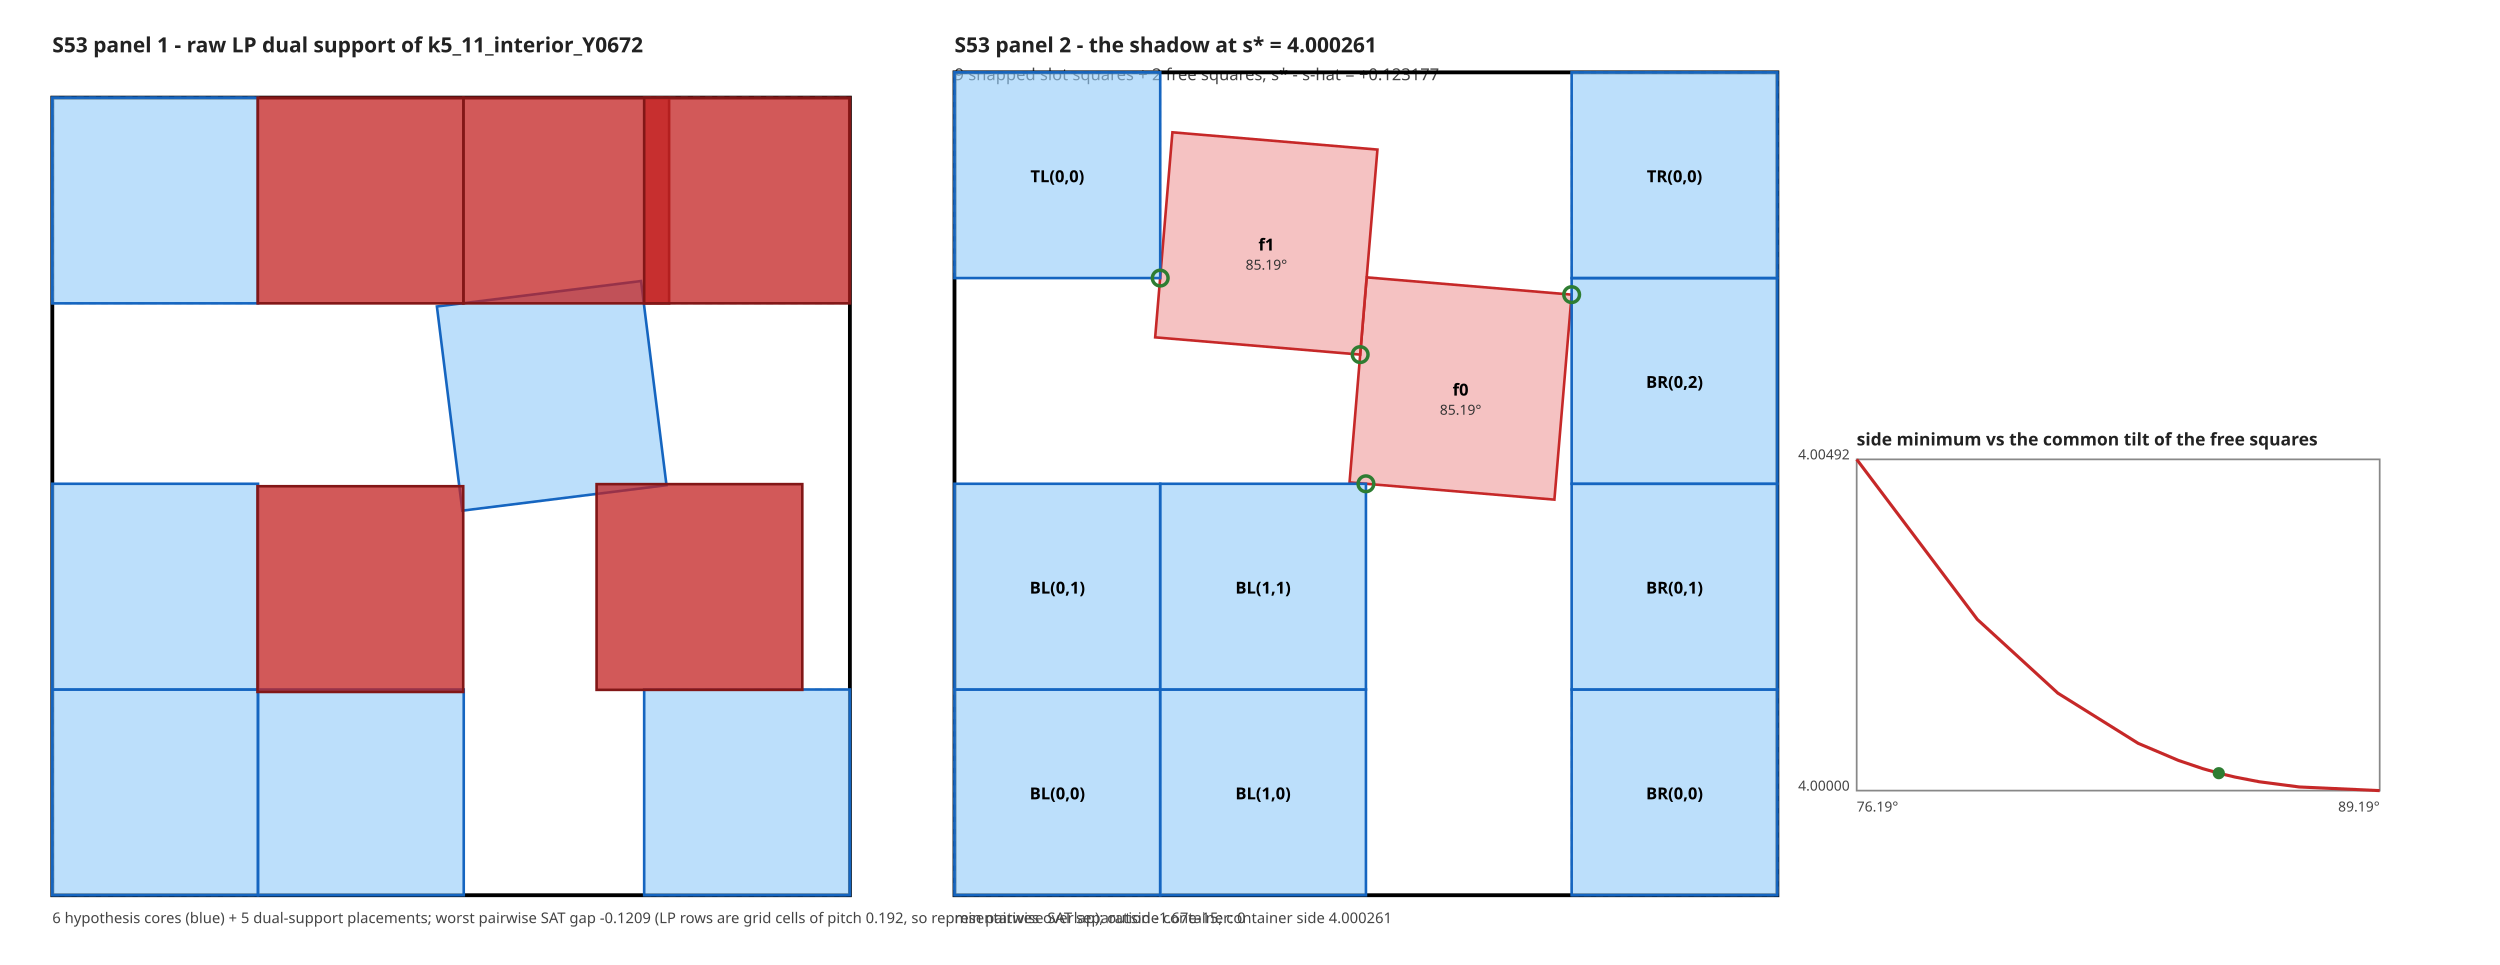
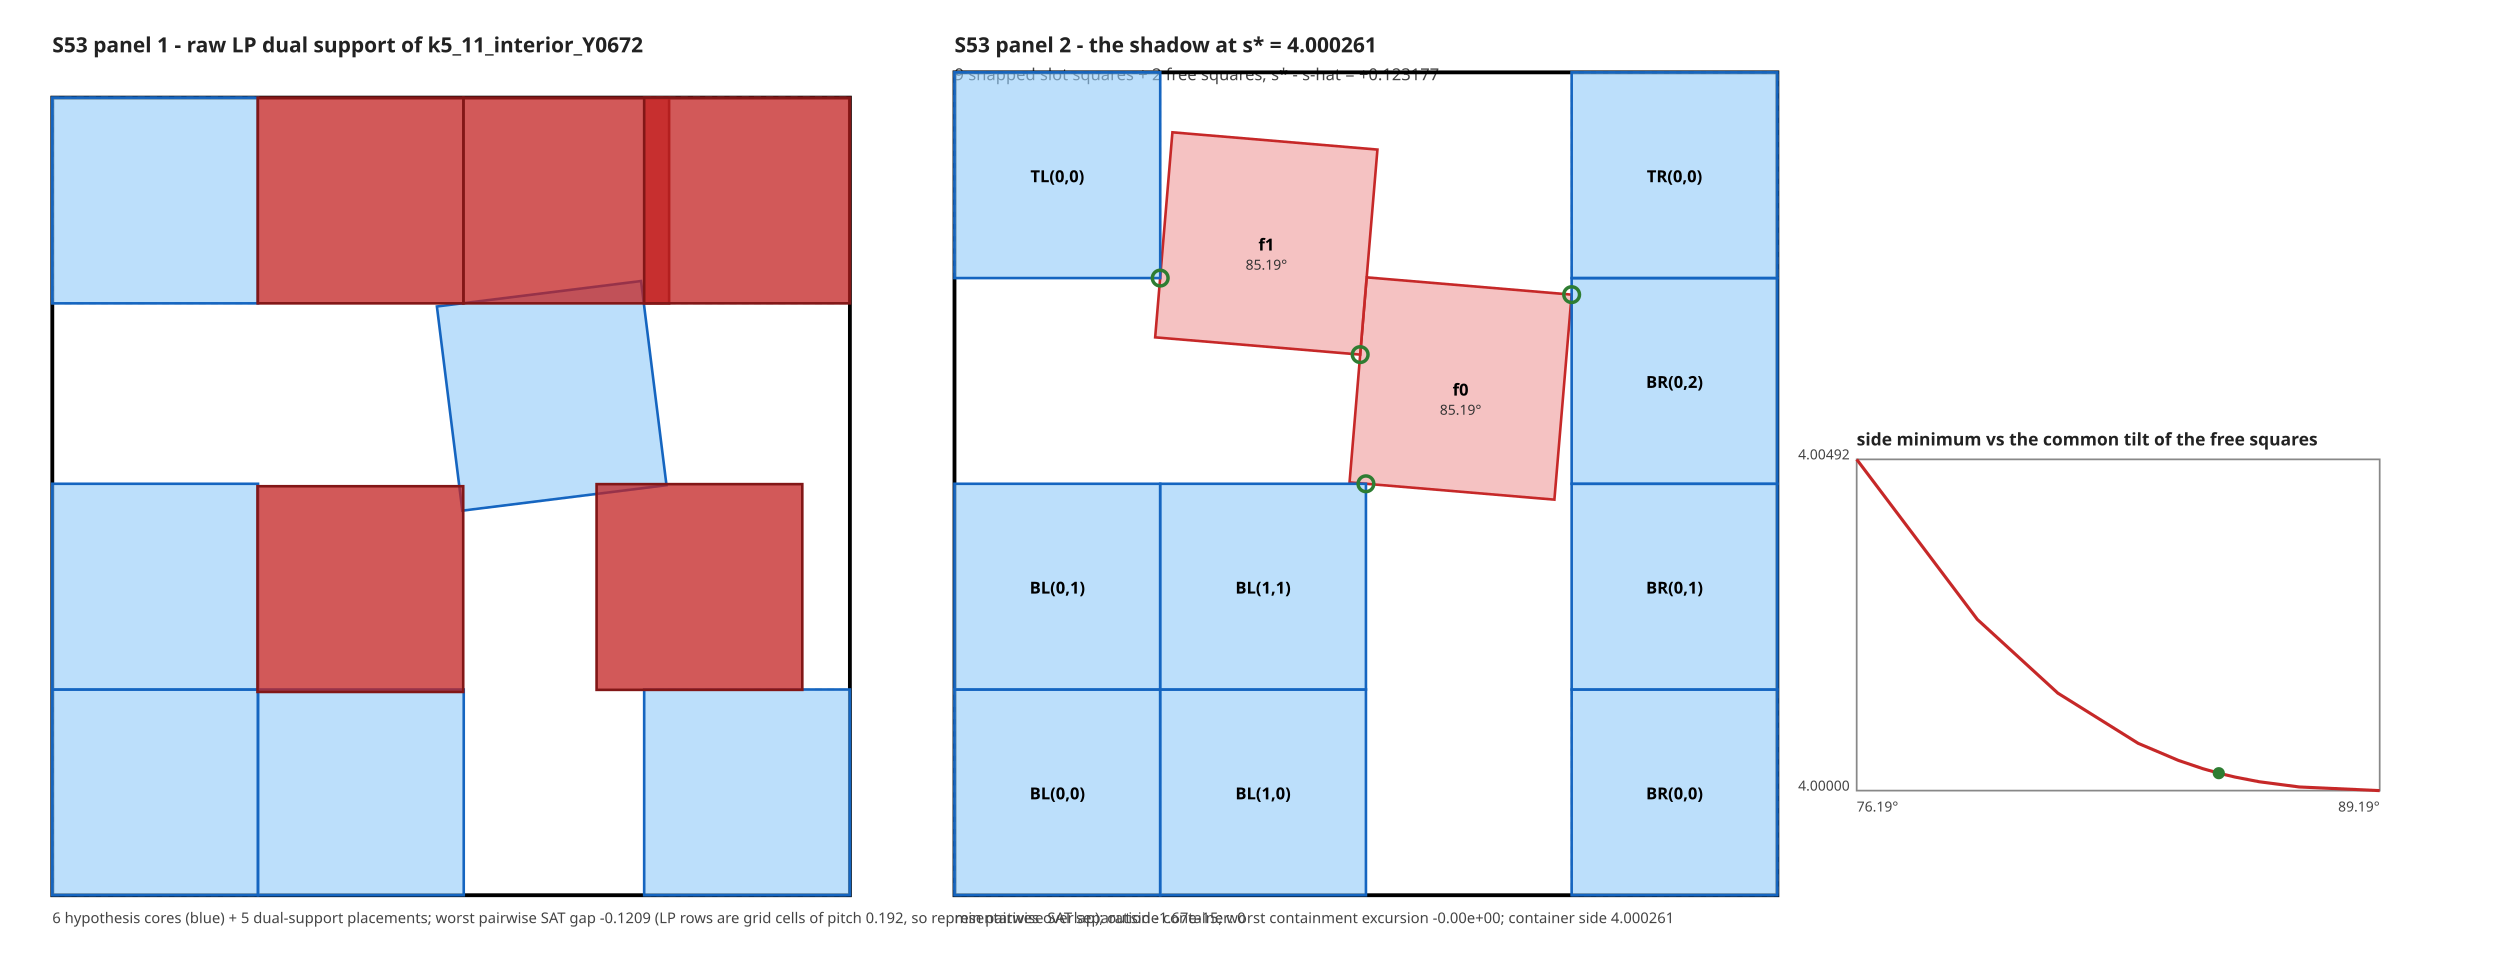
<svg xmlns="http://www.w3.org/2000/svg" width="1434" height="553" font-family="Segoe UI, sans-serif" style="background:#fff">
  <text x="30.0" y="30.0" font-size="12" fill="#222" text-anchor="start" font-weight="bold">S53 panel 1 - raw LP dual support of k5_11_interior_Y0672</text>
  <rect x="30" y="56.0" width="457.5" height="457.5" fill="none" stroke="#000" stroke-width="2.2" />
  <rect x="30.0" y="395.5" width="118" height="118" fill="none" stroke="#bbb" stroke-width="1" stroke-dasharray="4,3" />
  <rect x="369.5" y="395.5" width="118" height="118" fill="none" stroke="#bbb" stroke-width="1" stroke-dasharray="4,3" />
  <rect x="30.0" y="56.0" width="118" height="118" fill="none" stroke="#bbb" stroke-width="1" stroke-dasharray="4,3" />
  <rect x="369.5" y="56.0" width="118" height="118" fill="none" stroke="#bbb" stroke-width="1" stroke-dasharray="4,3" />
  <polygon points="30.0,513.5 148.0,513.5 148.0,395.5 30.0,395.5" fill="#90caf9" fill-opacity="0.60" stroke="#1565c0" stroke-width="1.5" />
  <polygon points="30.0,395.5 148.0,395.5 148.0,277.5 30.0,277.5" fill="#90caf9" fill-opacity="0.60" stroke="#1565c0" stroke-width="1.5" />
  <polygon points="30.0,174.0 148.0,174.0 148.0,56.0 30.0,56.0" fill="#90caf9" fill-opacity="0.60" stroke="#1565c0" stroke-width="1.5" />
  <polygon points="148.0,513.5 266.0,513.5 266.0,395.5 148.0,395.5" fill="#90caf9" fill-opacity="0.60" stroke="#1565c0" stroke-width="1.5" />
  <polygon points="369.5,513.5 487.5,513.5 487.5,395.5 369.5,395.5" fill="#90caf9" fill-opacity="0.60" stroke="#1565c0" stroke-width="1.5" />
  <polygon points="265.2,292.9 382.3,278.3 367.7,161.2 250.6,175.8" fill="#90caf9" fill-opacity="0.60" stroke="#1565c0" stroke-width="1.5" />
  <polygon points="147.7,396.9 265.7,396.9 265.7,278.9 147.7,278.9" fill="hsl(0,70%,45%)" fill-opacity="0.75" stroke="hsl(0,70%,30%)" stroke-width="1.5" />
  <polygon points="342.2,395.7 460.2,395.7 460.2,277.7 342.2,277.7" fill="hsl(0,70%,45%)" fill-opacity="0.75" stroke="hsl(0,70%,30%)" stroke-width="1.5" />
  <polygon points="265.8,174.0 383.8,174.0 383.8,56.0 265.8,56.0" fill="hsl(0,70%,45%)" fill-opacity="0.75" stroke="hsl(0,70%,30%)" stroke-width="1.5" />
  <polygon points="369.5,174.0 487.5,174.0 487.5,56.0 369.5,56.0" fill="hsl(0,70%,45%)" fill-opacity="0.75" stroke="hsl(0,70%,30%)" stroke-width="1.5" />
  <polygon points="265.8,174.0 265.8,56.0 147.8,56.0 147.8,174.0" fill="hsl(0,70%,45%)" fill-opacity="0.75" stroke="hsl(0,70%,30%)" stroke-width="1.5" />
  <text x="30.0" y="529.5" font-size="8.5" fill="#444" text-anchor="start">6 hypothesis cores (blue) + 5 dual-support placements; worst pairwise SAT gap -0.1209 (LP rows are grid cells of pitch 0.192, so representatives overlap); outside container: 0</text>
  <text x="547.5" y="30.0" font-size="12" fill="#222" text-anchor="start" font-weight="bold">S53 panel 2 - the shadow at s* = 4.000261</text>
  <text x="547.5" y="46.0" font-size="9.5" fill="#444" text-anchor="start">9 snapped slot squares + 2 free squares; s* - s-hat = +0.123177</text>
  <rect x="547.496" y="41.5" width="472.0" height="472.0" fill="none" stroke="#000" stroke-width="2.2" />
  <rect x="547.5" y="395.5" width="118" height="118" fill="none" stroke="#bbb" stroke-width="1" stroke-dasharray="4,3" />
  <rect x="901.5" y="395.5" width="118" height="118" fill="none" stroke="#bbb" stroke-width="1" stroke-dasharray="4,3" />
  <rect x="547.5" y="41.5" width="118" height="118" fill="none" stroke="#bbb" stroke-width="1" stroke-dasharray="4,3" />
  <rect x="901.5" y="41.5" width="118" height="118" fill="none" stroke="#bbb" stroke-width="1" stroke-dasharray="4,3" />
  <polygon points="774.1,276.7 891.6,286.6 901.5,169.0 783.9,159.1" fill="#ef9a9a" fill-opacity="0.60" stroke="#c62828" stroke-width="1.5" />
  <text x="837.8" y="226.9" font-size="9.5" fill="#000" text-anchor="middle" font-weight="bold">f0</text>
  <text x="837.8" y="237.9" font-size="8" fill="#333" text-anchor="middle">85.19°</text>
  <polygon points="662.6,193.5 780.2,203.4 790.1,85.8 672.5,75.9" fill="#ef9a9a" fill-opacity="0.60" stroke="#c62828" stroke-width="1.5" />
  <text x="726.4" y="143.7" font-size="9.5" fill="#000" text-anchor="middle" font-weight="bold">f1</text>
  <text x="726.4" y="154.7" font-size="8" fill="#333" text-anchor="middle">85.19°</text>
  <polygon points="547.5,513.5 665.5,513.5 665.5,395.5 547.5,395.5" fill="#90caf9" fill-opacity="0.60" stroke="#1565c0" stroke-width="1.5" />
  <text x="606.5" y="458.5" font-size="9.5" fill="#000" text-anchor="middle" font-weight="bold">BL(0,0)</text>
  <polygon points="547.5,395.5 665.5,395.5 665.5,277.5 547.5,277.5" fill="#90caf9" fill-opacity="0.60" stroke="#1565c0" stroke-width="1.5" />
  <text x="606.5" y="340.5" font-size="9.5" fill="#000" text-anchor="middle" font-weight="bold">BL(0,1)</text>
  <polygon points="665.5,513.5 783.5,513.5 783.5,395.5 665.5,395.5" fill="#90caf9" fill-opacity="0.60" stroke="#1565c0" stroke-width="1.5" />
  <text x="724.5" y="458.5" font-size="9.5" fill="#000" text-anchor="middle" font-weight="bold">BL(1,0)</text>
  <polygon points="665.5,395.5 783.5,395.5 783.5,277.5 665.5,277.5" fill="#90caf9" fill-opacity="0.60" stroke="#1565c0" stroke-width="1.5" />
  <text x="724.5" y="340.5" font-size="9.5" fill="#000" text-anchor="middle" font-weight="bold">BL(1,1)</text>
  <polygon points="901.5,513.5 1019.5,513.5 1019.5,395.5 901.5,395.5" fill="#90caf9" fill-opacity="0.60" stroke="#1565c0" stroke-width="1.5" />
  <text x="960.5" y="458.5" font-size="9.5" fill="#000" text-anchor="middle" font-weight="bold">BR(0,0)</text>
  <polygon points="901.5,395.5 1019.5,395.5 1019.5,277.5 901.5,277.5" fill="#90caf9" fill-opacity="0.60" stroke="#1565c0" stroke-width="1.5" />
  <text x="960.5" y="340.5" font-size="9.5" fill="#000" text-anchor="middle" font-weight="bold">BR(0,1)</text>
  <polygon points="901.5,277.5 1019.5,277.5 1019.5,159.5 901.5,159.5" fill="#90caf9" fill-opacity="0.60" stroke="#1565c0" stroke-width="1.5" />
  <text x="960.5" y="222.5" font-size="9.5" fill="#000" text-anchor="middle" font-weight="bold">BR(0,2)</text>
  <polygon points="547.5,159.5 665.5,159.5 665.5,41.5 547.5,41.5" fill="#90caf9" fill-opacity="0.60" stroke="#1565c0" stroke-width="1.5" />
  <text x="606.5" y="104.5" font-size="9.5" fill="#000" text-anchor="middle" font-weight="bold">TL(0,0)</text>
  <polygon points="901.5,159.5 1019.5,159.5 1019.5,41.5 901.5,41.5" fill="#90caf9" fill-opacity="0.60" stroke="#1565c0" stroke-width="1.5" />
  <text x="960.5" y="104.5" font-size="9.5" fill="#000" text-anchor="middle" font-weight="bold">TR(0,0)</text>
  <circle cx="780.2" cy="203.4" r="4.5" fill="none" stroke="#2e7d32" stroke-width="2" />
  <circle cx="783.5" cy="277.5" r="4.5" fill="none" stroke="#2e7d32" stroke-width="2" />
  <circle cx="901.5" cy="169.0" r="4.5" fill="none" stroke="#2e7d32" stroke-width="2" />
  <circle cx="665.5" cy="159.5" r="4.5" fill="none" stroke="#2e7d32" stroke-width="2" />
-   <text x="547.5" y="529.5" font-size="8.5" fill="#444" text-anchor="start">min pairwise SAT separation -1.67e-15; container side 4.000261</text>
+   <text x="547.5" y="529.5" font-size="8.5" fill="#444" text-anchor="start">min pairwise SAT separation -1.67e-15; worst containment excursion -0.00e+00; container side 4.000261</text>
  <rect x="1064.992" y="263.496" width="300" height="190" fill="none" stroke="#888" />
  <text x="1065.0" y="255.5" font-size="10" fill="#222" text-anchor="start" font-weight="bold">side minimum vs the common tilt of the free squares</text>
  <path d="M1065.0,263.5 L1134.2,355.3 L1180.4,397.6 L1226.5,426.4 L1249.6,436.2 L1263.5,440.9 L1272.7,443.5 L1281.9,445.7 L1295.8,448.4 L1318.8,451.4 L1365.0,453.5" fill="none" stroke="#c62828" stroke-width="1.8" />
  <line x1="1065.0" y1="5200.4" x2="1365.0" y2="5200.4" stroke="#1565c0" stroke-dasharray="4,3" />
  <text x="1365.0" y="5197.4" font-size="8" fill="#1565c0" text-anchor="end"> s-hat</text>
  <circle cx="1272.7" cy="443.5" r="3.5" fill="#2e7d32" />
  <text x="1065.0" y="465.5" font-size="8" fill="#444" text-anchor="start">76.19°</text>
  <text x="1365.0" y="465.5" font-size="8" fill="#444" text-anchor="end">89.19°</text>
  <text x="1061.0" y="453.5" font-size="8" fill="#444" text-anchor="end">4.00000</text>
  <text x="1061.0" y="263.5" font-size="8" fill="#444" text-anchor="end">4.00492</text>
</svg>
